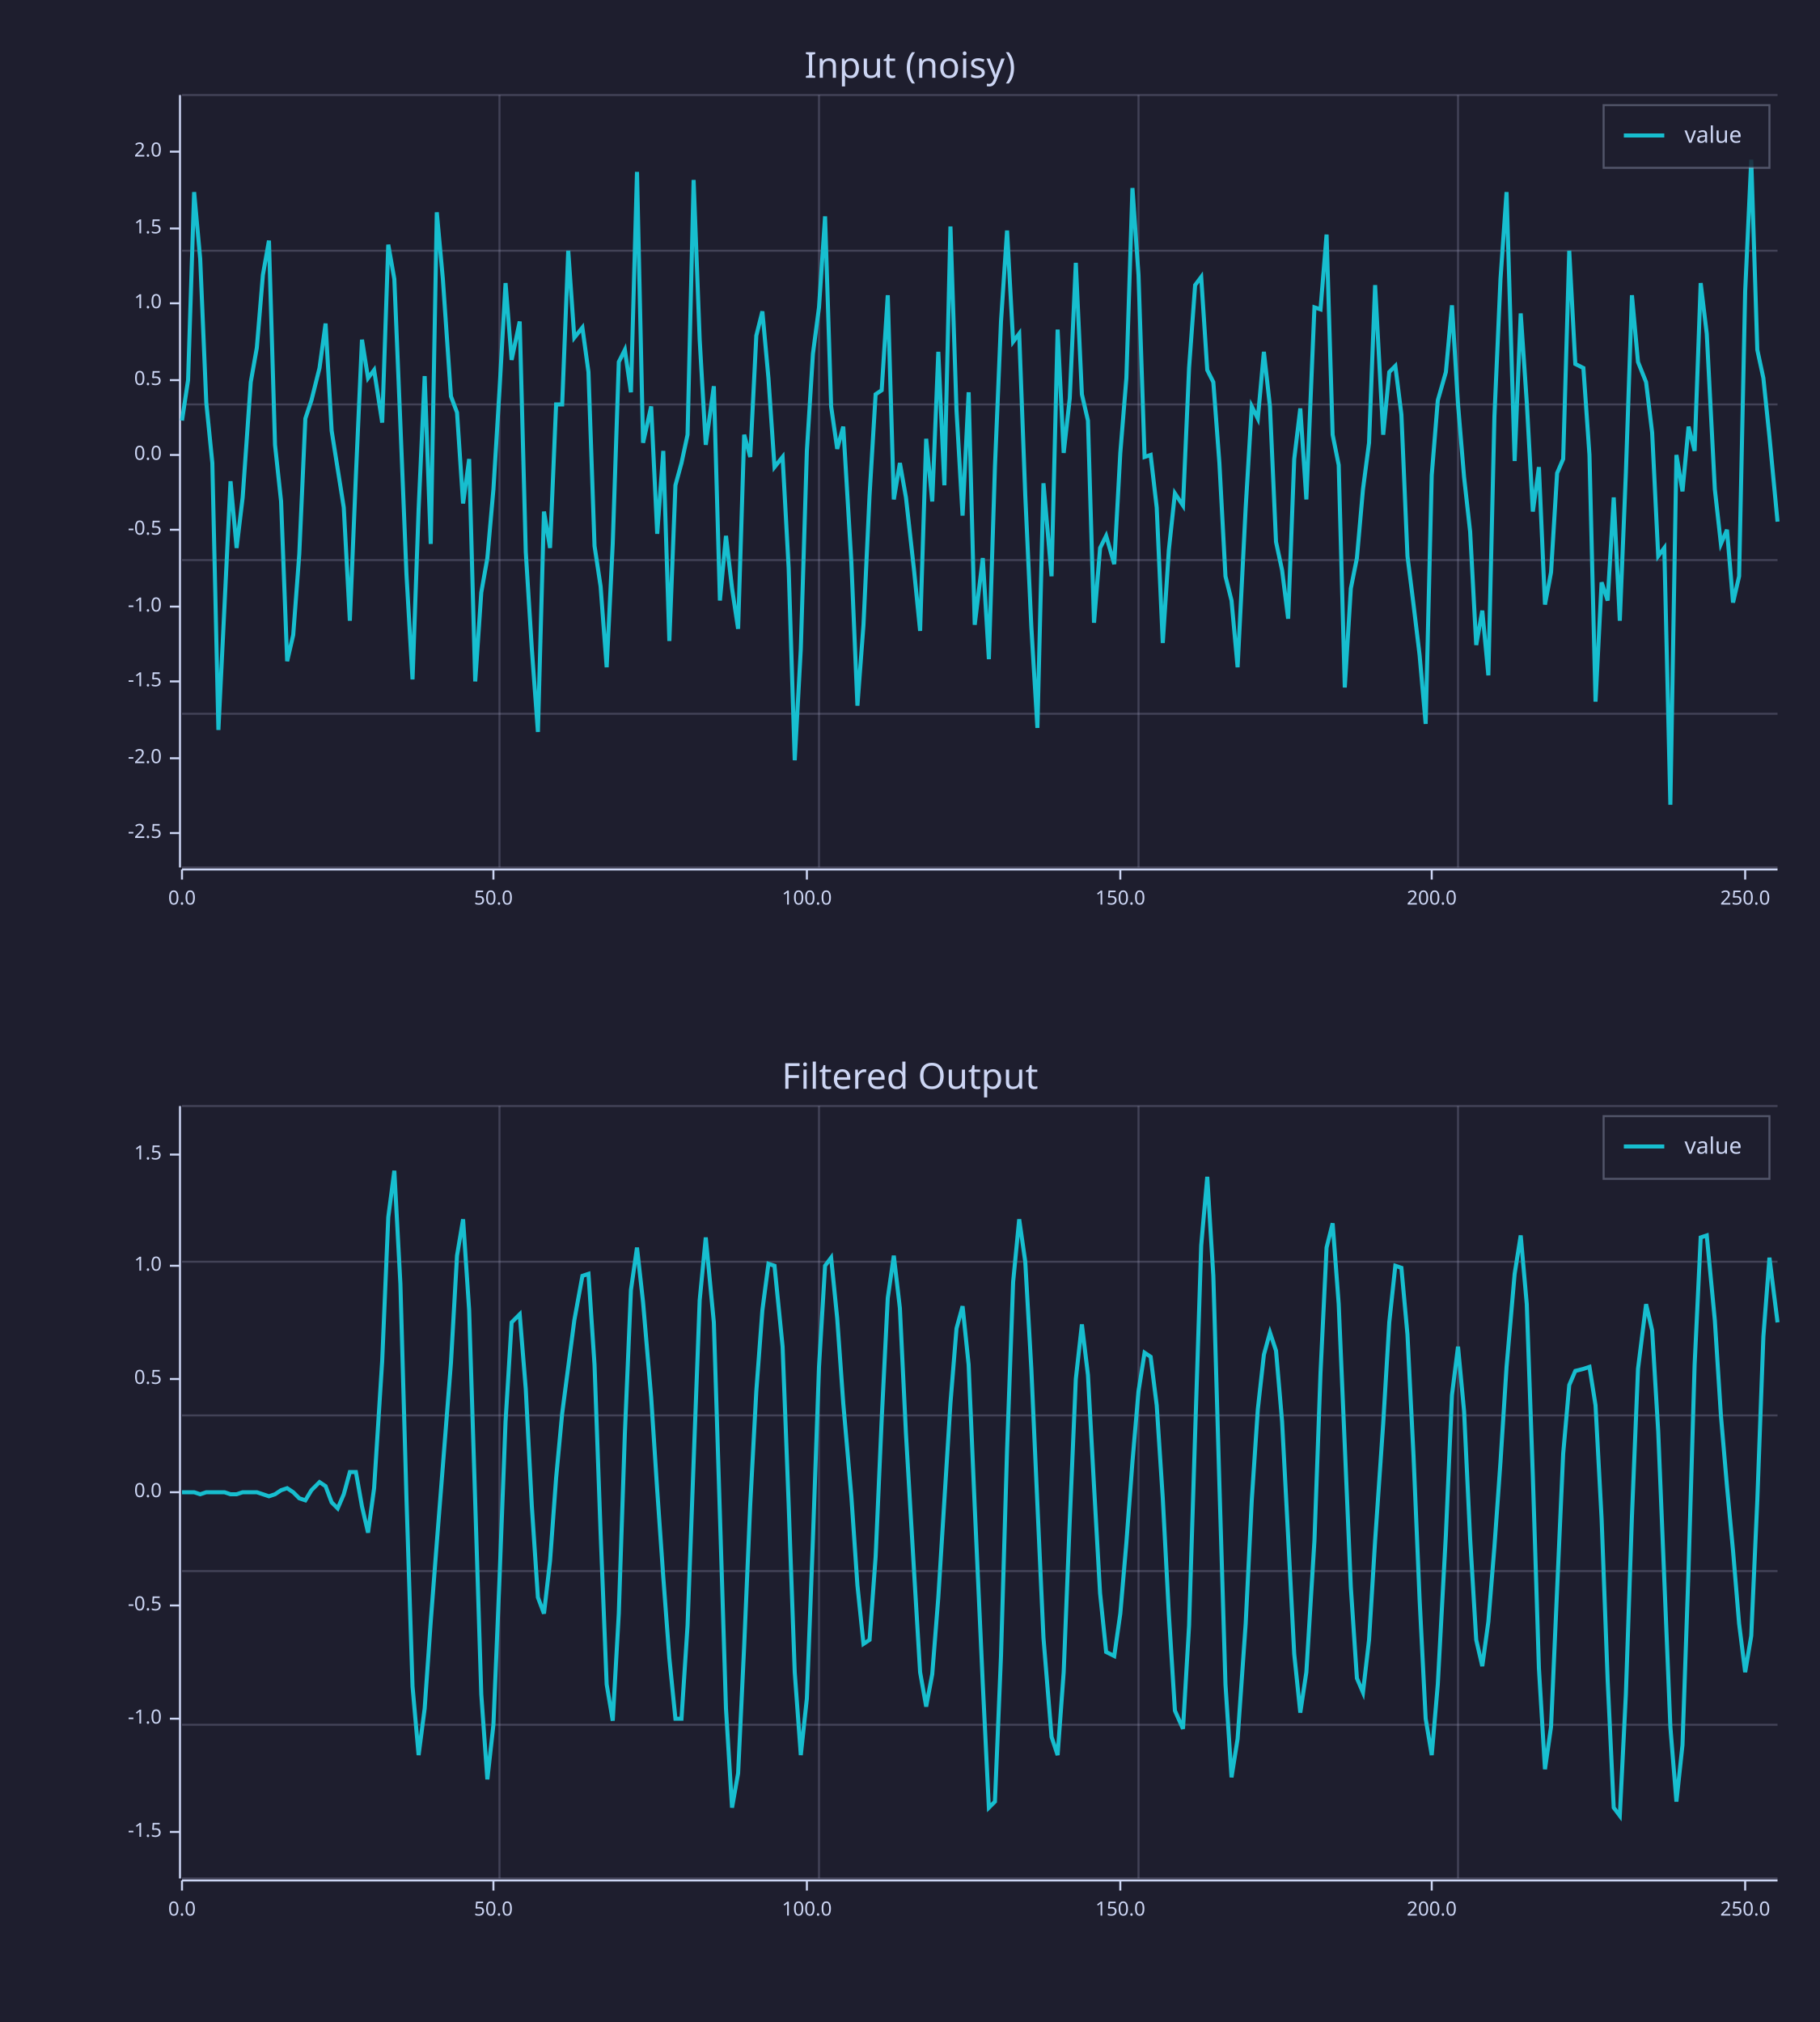
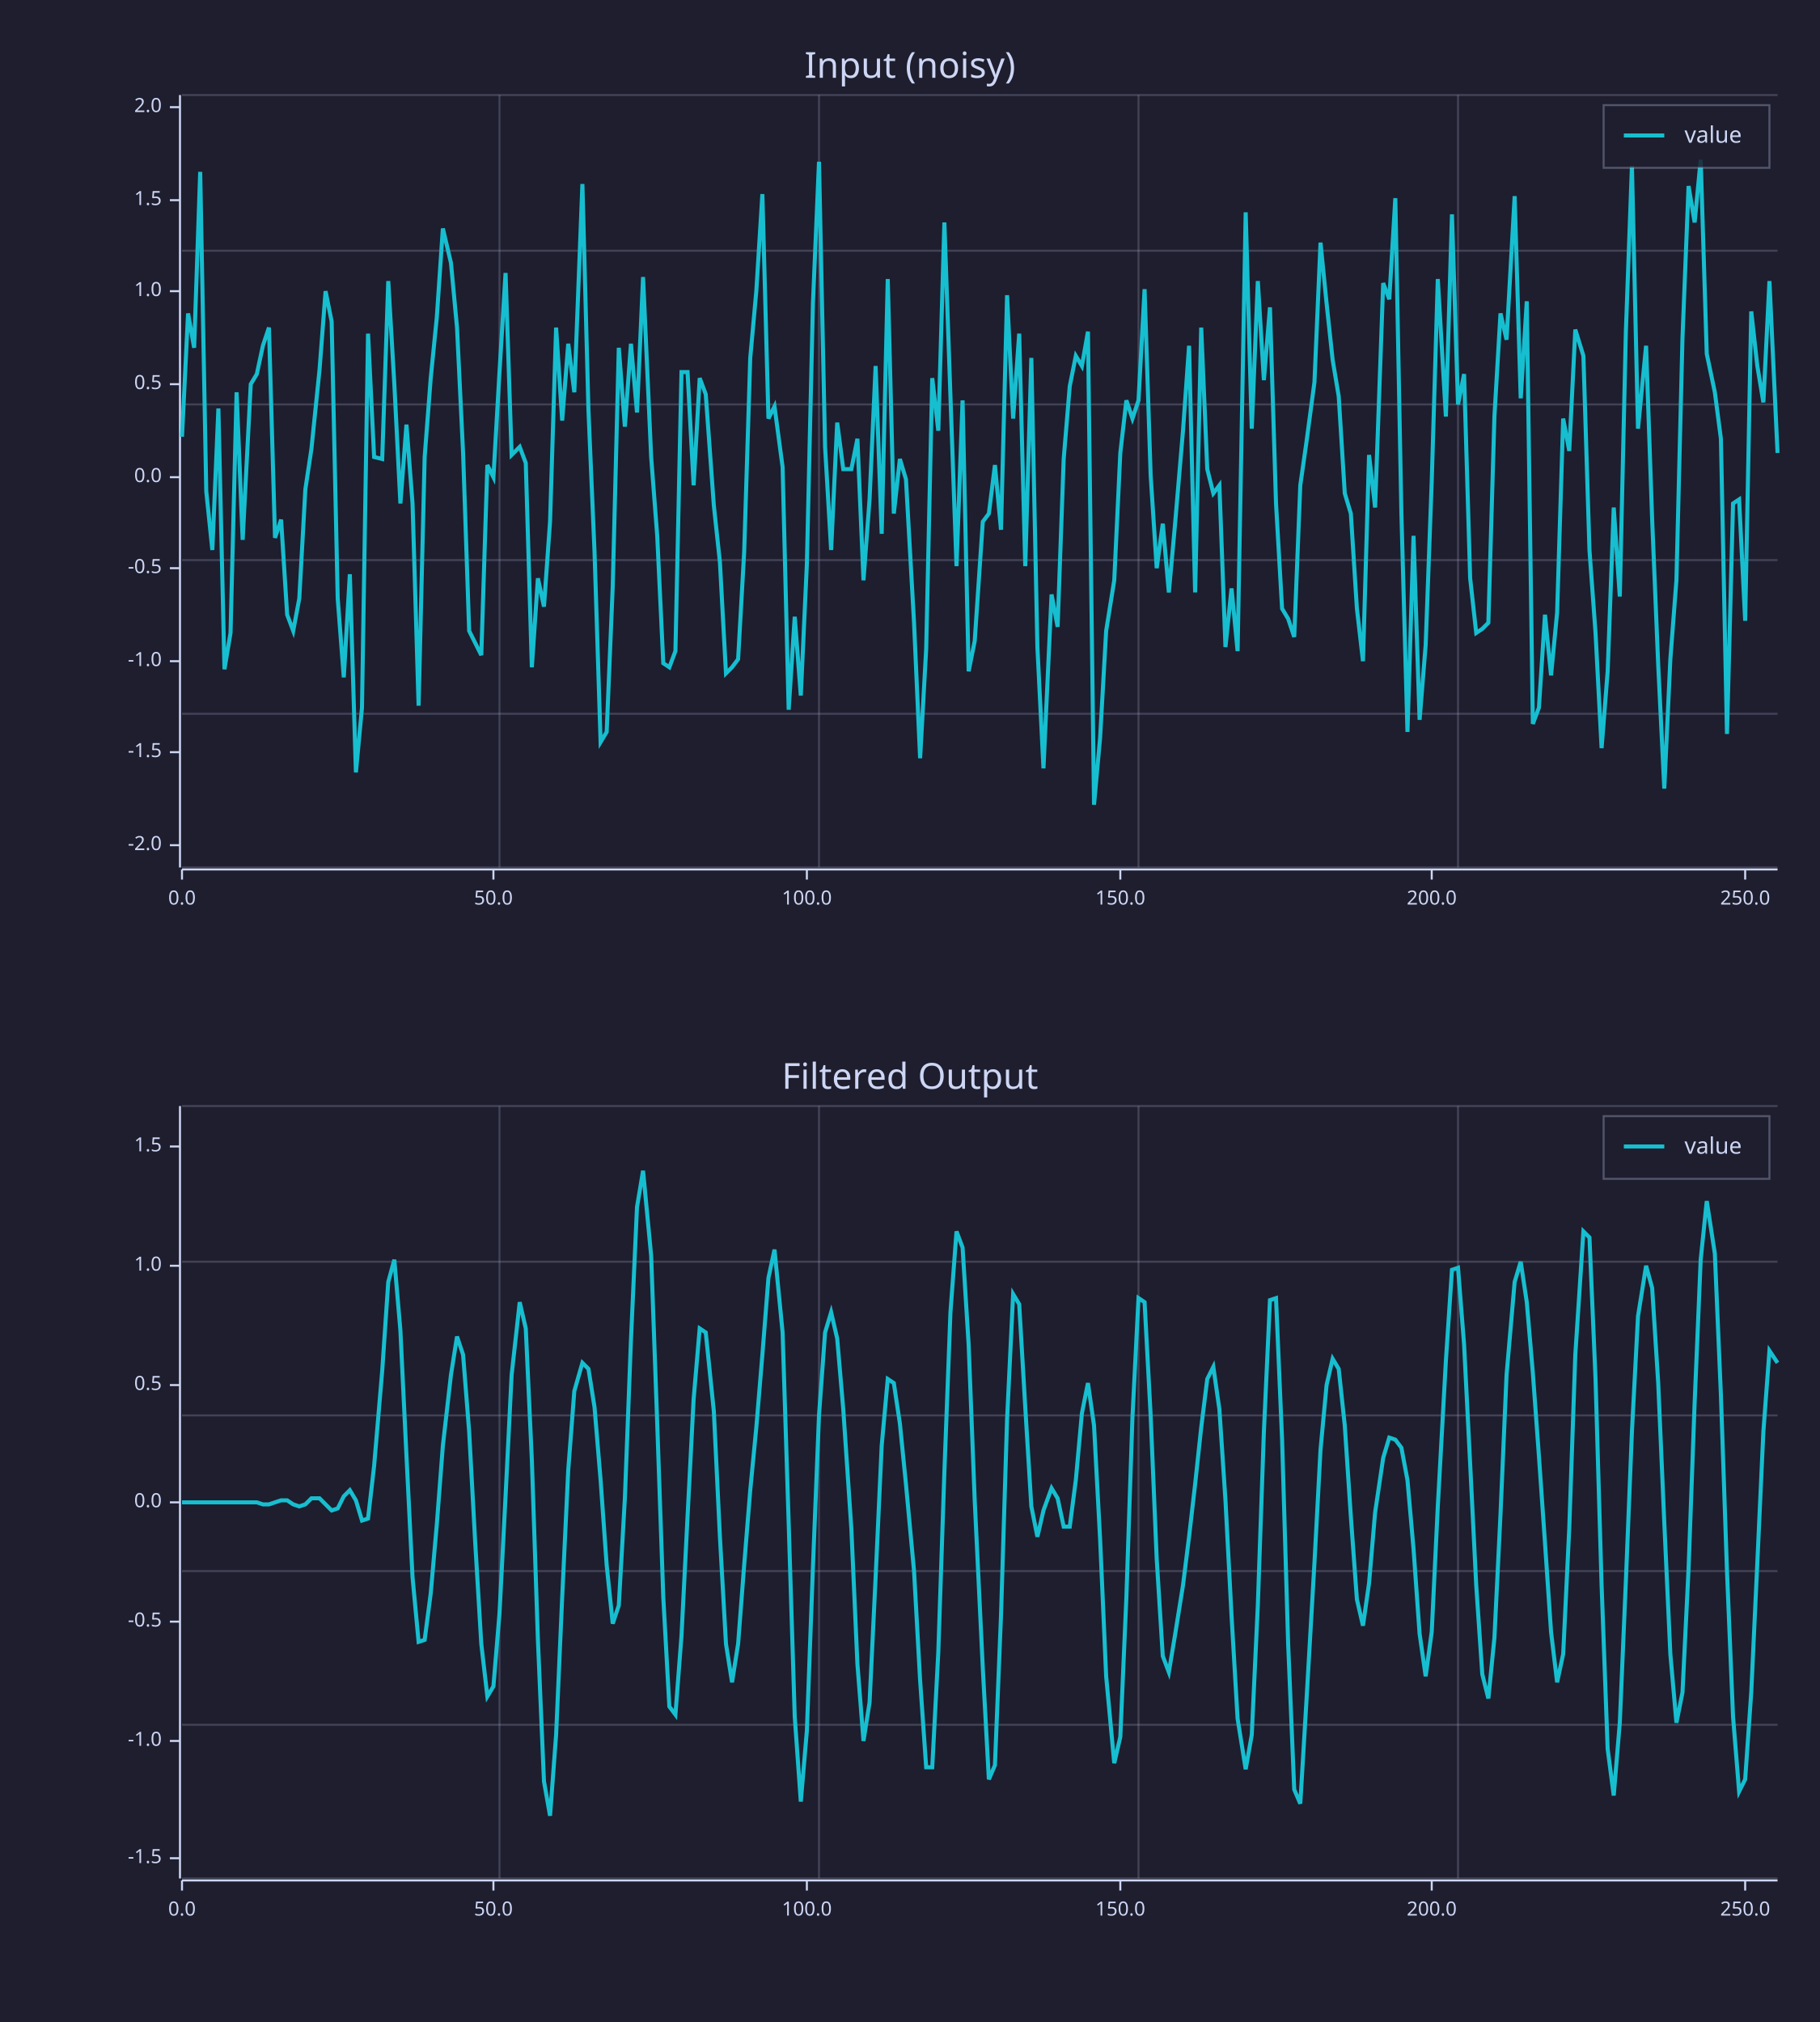
<svg xmlns="http://www.w3.org/2000/svg" width="900" height="1000" viewBox="0 0 900 1000">
  <rect x="0" y="0" width="900" height="1000" opacity="1" fill="#1E1E2E" stroke="none" />
  <text x="450" y="25" dy="0.76em" text-anchor="middle" font-family="sans-serif" font-size="17.742" opacity="1" fill="#CDD6F4">
Input (noisy)
</text>
  <text x="20" y="238" dy="0.76em" text-anchor="middle" font-family="sans-serif" font-size="11.29" opacity="1" fill="#CDD6F4" transform="rotate(270, 20, 238)">

</text>
  <text x="485" y="480" dy="-0.5ex" text-anchor="middle" font-family="sans-serif" font-size="11.29" opacity="1" fill="#CDD6F4">

</text>
  <polyline fill="none" opacity="1" stroke="#CDD6F4" stroke-width="1" points="89,47 89,429 " />
-   <text x="80" y="412" dy="0.5ex" text-anchor="end" font-family="sans-serif" font-size="9.677" opacity="1" fill="#CDD6F4">
- -2.5
- </text>
-   <polyline fill="none" opacity="1" stroke="#CDD6F4" stroke-width="1" points="84,412 89,412 " />
-   <text x="80" y="375" dy="0.5ex" text-anchor="end" font-family="sans-serif" font-size="9.677" opacity="1" fill="#CDD6F4">
+   <text x="80" y="418" dy="0.5ex" text-anchor="end" font-family="sans-serif" font-size="9.677" opacity="1" fill="#CDD6F4">
-2.0
</text>
-   <polyline fill="none" opacity="1" stroke="#CDD6F4" stroke-width="1" points="84,375 89,375 " />
-   <text x="80" y="337" dy="0.5ex" text-anchor="end" font-family="sans-serif" font-size="9.677" opacity="1" fill="#CDD6F4">
+   <polyline fill="none" opacity="1" stroke="#CDD6F4" stroke-width="1" points="84,418 89,418 " />
+   <text x="80" y="372" dy="0.5ex" text-anchor="end" font-family="sans-serif" font-size="9.677" opacity="1" fill="#CDD6F4">
-1.5
</text>
-   <polyline fill="none" opacity="1" stroke="#CDD6F4" stroke-width="1" points="84,337 89,337 " />
-   <text x="80" y="300" dy="0.5ex" text-anchor="end" font-family="sans-serif" font-size="9.677" opacity="1" fill="#CDD6F4">
+   <polyline fill="none" opacity="1" stroke="#CDD6F4" stroke-width="1" points="84,372 89,372 " />
+   <text x="80" y="327" dy="0.5ex" text-anchor="end" font-family="sans-serif" font-size="9.677" opacity="1" fill="#CDD6F4">
-1.0
</text>
-   <polyline fill="none" opacity="1" stroke="#CDD6F4" stroke-width="1" points="84,300 89,300 " />
-   <text x="80" y="262" dy="0.5ex" text-anchor="end" font-family="sans-serif" font-size="9.677" opacity="1" fill="#CDD6F4">
+   <polyline fill="none" opacity="1" stroke="#CDD6F4" stroke-width="1" points="84,327 89,327 " />
+   <text x="80" y="281" dy="0.5ex" text-anchor="end" font-family="sans-serif" font-size="9.677" opacity="1" fill="#CDD6F4">
-0.5
</text>
-   <polyline fill="none" opacity="1" stroke="#CDD6F4" stroke-width="1" points="84,262 89,262 " />
-   <text x="80" y="225" dy="0.5ex" text-anchor="end" font-family="sans-serif" font-size="9.677" opacity="1" fill="#CDD6F4">
+   <polyline fill="none" opacity="1" stroke="#CDD6F4" stroke-width="1" points="84,281 89,281 " />
+   <text x="80" y="236" dy="0.5ex" text-anchor="end" font-family="sans-serif" font-size="9.677" opacity="1" fill="#CDD6F4">
0.0
</text>
-   <polyline fill="none" opacity="1" stroke="#CDD6F4" stroke-width="1" points="84,225 89,225 " />
-   <text x="80" y="188" dy="0.5ex" text-anchor="end" font-family="sans-serif" font-size="9.677" opacity="1" fill="#CDD6F4">
+   <polyline fill="none" opacity="1" stroke="#CDD6F4" stroke-width="1" points="84,236 89,236 " />
+   <text x="80" y="190" dy="0.5ex" text-anchor="end" font-family="sans-serif" font-size="9.677" opacity="1" fill="#CDD6F4">
0.5
</text>
-   <polyline fill="none" opacity="1" stroke="#CDD6F4" stroke-width="1" points="84,188 89,188 " />
-   <text x="80" y="150" dy="0.5ex" text-anchor="end" font-family="sans-serif" font-size="9.677" opacity="1" fill="#CDD6F4">
+   <polyline fill="none" opacity="1" stroke="#CDD6F4" stroke-width="1" points="84,190 89,190 " />
+   <text x="80" y="144" dy="0.5ex" text-anchor="end" font-family="sans-serif" font-size="9.677" opacity="1" fill="#CDD6F4">
1.0
</text>
-   <polyline fill="none" opacity="1" stroke="#CDD6F4" stroke-width="1" points="84,150 89,150 " />
-   <text x="80" y="113" dy="0.5ex" text-anchor="end" font-family="sans-serif" font-size="9.677" opacity="1" fill="#CDD6F4">
+   <polyline fill="none" opacity="1" stroke="#CDD6F4" stroke-width="1" points="84,144 89,144 " />
+   <text x="80" y="99" dy="0.5ex" text-anchor="end" font-family="sans-serif" font-size="9.677" opacity="1" fill="#CDD6F4">
1.5
</text>
-   <polyline fill="none" opacity="1" stroke="#CDD6F4" stroke-width="1" points="84,113 89,113 " />
-   <text x="80" y="75" dy="0.5ex" text-anchor="end" font-family="sans-serif" font-size="9.677" opacity="1" fill="#CDD6F4">
+   <polyline fill="none" opacity="1" stroke="#CDD6F4" stroke-width="1" points="84,99 89,99 " />
+   <text x="80" y="53" dy="0.5ex" text-anchor="end" font-family="sans-serif" font-size="9.677" opacity="1" fill="#CDD6F4">
2.0
</text>
-   <polyline fill="none" opacity="1" stroke="#CDD6F4" stroke-width="1" points="84,75 89,75 " />
+   <polyline fill="none" opacity="1" stroke="#CDD6F4" stroke-width="1" points="84,53 89,53 " />
  <polyline fill="none" opacity="1" stroke="#CDD6F4" stroke-width="1" points="90,430 879,430 " />
  <text x="90" y="440" dy="0.76em" text-anchor="middle" font-family="sans-serif" font-size="9.677" opacity="1" fill="#CDD6F4">
0.0
</text>
  <polyline fill="none" opacity="1" stroke="#CDD6F4" stroke-width="1" points="90,430 90,435 " />
  <text x="244" y="440" dy="0.76em" text-anchor="middle" font-family="sans-serif" font-size="9.677" opacity="1" fill="#CDD6F4">
50.0
</text>
  <polyline fill="none" opacity="1" stroke="#CDD6F4" stroke-width="1" points="244,430 244,435 " />
  <text x="399" y="440" dy="0.76em" text-anchor="middle" font-family="sans-serif" font-size="9.677" opacity="1" fill="#CDD6F4">
100.0
</text>
  <polyline fill="none" opacity="1" stroke="#CDD6F4" stroke-width="1" points="399,430 399,435 " />
  <text x="554" y="440" dy="0.76em" text-anchor="middle" font-family="sans-serif" font-size="9.677" opacity="1" fill="#CDD6F4">
150.0
</text>
  <polyline fill="none" opacity="1" stroke="#CDD6F4" stroke-width="1" points="554,430 554,435 " />
  <text x="708" y="440" dy="0.76em" text-anchor="middle" font-family="sans-serif" font-size="9.677" opacity="1" fill="#CDD6F4">
200.0
</text>
  <polyline fill="none" opacity="1" stroke="#CDD6F4" stroke-width="1" points="708,430 708,435 " />
  <text x="863" y="440" dy="0.76em" text-anchor="middle" font-family="sans-serif" font-size="9.677" opacity="1" fill="#CDD6F4">
250.0
</text>
  <polyline fill="none" opacity="1" stroke="#CDD6F4" stroke-width="1" points="863,430 863,435 " />
  <polyline fill="none" opacity="0.3" stroke="#9696B4" stroke-width="1" points="90,429 879,429 " />
  <polyline fill="none" opacity="0.3" stroke="#9696B4" stroke-width="1" points="90,353 879,353 " />
  <polyline fill="none" opacity="0.3" stroke="#9696B4" stroke-width="1" points="90,277 879,277 " />
  <polyline fill="none" opacity="0.3" stroke="#9696B4" stroke-width="1" points="90,200 879,200 " />
  <polyline fill="none" opacity="0.3" stroke="#9696B4" stroke-width="1" points="90,124 879,124 " />
  <polyline fill="none" opacity="0.3" stroke="#9696B4" stroke-width="1" points="90,47 879,47 " />
  <polyline fill="none" opacity="0.3" stroke="#9696B4" stroke-width="1" points="247,429 247,47 " />
  <polyline fill="none" opacity="0.3" stroke="#9696B4" stroke-width="1" points="405,429 405,47 " />
  <polyline fill="none" opacity="0.3" stroke="#9696B4" stroke-width="1" points="563,429 563,47 " />
  <polyline fill="none" opacity="0.3" stroke="#9696B4" stroke-width="1" points="721,429 721,47 " />
-   <polyline fill="none" opacity="1" stroke="#17BECF" stroke-width="2" points="90,208 93,188 96,95 99,128 102,199 105,229 108,361 111,300 114,238 117,271 120,246 124,189 127,172 130,136 133,119 136,220 139,248 142,327 145,314 148,274 151,207 154,198 158,182 161,160 164,213 167,232 170,251 173,307 176,235 179,168 182,187 185,183 189,209 192,121 195,138 198,210 201,284 204,336 207,252 210,186 213,269 216,105 219,138 223,196 226,204 229,249 232,227 235,337 238,293 241,276 244,242 247,193 250,140 253,178 257,159 260,273 263,321 266,362 269,253 272,271 275,200 278,200 281,124 284,167 288,162 291,184 294,270 297,290 300,330 303,269 306,179 309,173 312,194 315,85 318,219 322,201 325,264 328,223 331,317 334,240 337,229 340,215 343,89 346,168 349,220 353,191 356,297 359,265 362,291 365,311 368,215 371,226 374,166 377,154 380,187 383,231 387,226 390,281 393,376 396,321 399,223 402,175 405,152 408,107 411,201 414,222 417,211 421,278 424,349 427,309 430,245 433,195 436,193 439,146 442,247 445,229 448,246 452,282 455,312 458,217 461,248 464,174 467,240 470,112 473,203 476,255 479,194 482,309 486,276 489,326 492,231 495,159 498,114 501,169 504,165 507,245 510,310 513,360 516,239 520,285 523,163 526,224 529,197 532,130 535,195 538,208 541,308 544,271 547,265 551,279 554,224 557,187 560,93 563,136 566,226 569,225 572,251 575,318 578,272 581,244 585,250 588,182 591,141 594,137 597,183 600,189 603,229 606,285 609,297 612,330 616,251 619,201 622,207 625,174 628,201 631,268 634,282 637,306 640,227 643,202 646,247 650,152 653,153 656,116 659,215 662,230 665,340 668,291 671,276 674,242 677,219 680,141 684,215 687,184 690,181 693,205 696,275 699,299 702,324 705,358 708,235 711,198 715,184 718,151 721,200 724,236 727,263 730,319 733,302 736,334 739,206 742,138 745,95 749,228 752,155 755,199 758,253 761,231 764,299 767,283 770,234 773,227 776,124 779,180 783,182 786,225 789,347 792,288 795,297 798,246 801,307 804,234 807,146 810,179 814,189 817,214 820,275 823,271 826,398 829,225 832,243 835,211 838,223 841,140 844,165 848,242 851,269 854,262 857,298 860,285 863,144 866,79 869,173 872,187 875,216 879,258 " />
+   <polyline fill="none" opacity="1" stroke="#17BECF" stroke-width="2" points="90,216 93,155 96,172 99,85 102,243 105,272 108,202 111,331 114,313 117,194 120,267 124,190 127,185 130,171 133,162 136,266 139,257 142,304 145,312 148,296 151,242 154,222 158,183 161,144 164,159 167,296 170,335 173,284 176,382 179,350 182,165 185,226 189,227 192,139 195,190 198,249 201,210 204,249 207,349 210,226 213,187 216,157 219,113 223,130 226,162 229,224 232,312 235,318 238,324 241,230 244,236 247,184 250,135 253,225 257,221 260,229 263,330 266,286 269,300 272,258 275,162 278,208 281,170 284,194 288,91 291,203 294,273 297,367 300,362 303,290 306,172 309,211 312,170 315,204 318,137 322,226 325,265 328,328 331,330 334,322 337,184 340,184 343,240 346,187 349,195 353,250 356,278 359,333 362,330 365,326 368,273 371,177 374,144 377,96 380,207 383,201 387,231 390,351 393,305 396,344 399,279 402,150 405,80 408,221 411,272 414,209 417,232 421,232 424,217 427,287 430,247 433,181 436,264 439,138 442,254 445,227 448,237 452,308 455,375 458,321 461,187 464,213 467,110 470,196 473,280 476,198 479,332 482,317 486,258 489,254 492,230 495,262 498,146 501,207 504,165 507,280 510,177 513,320 516,380 520,294 523,310 526,227 529,191 532,176 535,181 538,164 541,398 544,365 547,312 551,287 554,224 557,198 560,207 563,198 566,143 569,235 572,281 575,259 578,293 581,260 585,213 588,171 591,293 594,162 597,232 600,244 603,240 606,320 609,291 612,322 616,105 619,212 622,139 625,188 628,152 631,249 634,301 637,306 640,315 643,240 646,219 650,189 653,120 656,150 659,178 662,196 665,244 668,254 671,301 674,327 677,225 680,251 684,140 687,148 690,98 693,254 696,362 699,265 702,356 705,319 708,238 711,138 715,206 718,106 721,200 724,185 727,286 730,313 733,311 736,308 739,206 742,155 745,168 749,97 752,197 755,149 758,358 761,350 764,304 767,334 770,303 773,207 776,223 779,163 783,176 786,272 789,313 792,370 795,332 798,251 801,295 804,164 807,82 810,212 814,171 817,257 820,329 823,390 826,326 829,287 832,167 835,92 838,110 841,79 844,175 848,194 851,217 854,363 857,249 860,247 863,307 866,154 869,181 872,199 875,139 879,224 " />
  <rect x="793" y="52" width="82" height="31" opacity="0.85" fill="#1E1E2E" stroke="none" />
  <rect x="793" y="52" width="82" height="31" opacity="0.3" fill="none" stroke="#CDD6F4" />
  <text x="833" y="62" dy="0.76em" text-anchor="start" font-family="sans-serif" font-size="11.29" opacity="1" fill="#CDD6F4">
value
</text>
  <polyline fill="none" opacity="1" stroke="#17BECF" stroke-width="2" points="803,67 823,67 " />
  <text x="450" y="525" dy="0.76em" text-anchor="middle" font-family="sans-serif" font-size="17.742" opacity="1" fill="#CDD6F4">
Filtered Output
</text>
  <text x="20" y="738" dy="0.76em" text-anchor="middle" font-family="sans-serif" font-size="11.29" opacity="1" fill="#CDD6F4" transform="rotate(270, 20, 738)">

</text>
  <text x="485" y="980" dy="-0.5ex" text-anchor="middle" font-family="sans-serif" font-size="11.29" opacity="1" fill="#CDD6F4">

</text>
  <polyline fill="none" opacity="1" stroke="#CDD6F4" stroke-width="1" points="89,547 89,929 " />
-   <text x="80" y="906" dy="0.5ex" text-anchor="end" font-family="sans-serif" font-size="9.677" opacity="1" fill="#CDD6F4">
+   <text x="80" y="919" dy="0.5ex" text-anchor="end" font-family="sans-serif" font-size="9.677" opacity="1" fill="#CDD6F4">
-1.5
</text>
-   <polyline fill="none" opacity="1" stroke="#CDD6F4" stroke-width="1" points="84,906 89,906 " />
-   <text x="80" y="850" dy="0.5ex" text-anchor="end" font-family="sans-serif" font-size="9.677" opacity="1" fill="#CDD6F4">
+   <polyline fill="none" opacity="1" stroke="#CDD6F4" stroke-width="1" points="84,919 89,919 " />
+   <text x="80" y="861" dy="0.5ex" text-anchor="end" font-family="sans-serif" font-size="9.677" opacity="1" fill="#CDD6F4">
-1.0
</text>
-   <polyline fill="none" opacity="1" stroke="#CDD6F4" stroke-width="1" points="84,850 89,850 " />
-   <text x="80" y="794" dy="0.5ex" text-anchor="end" font-family="sans-serif" font-size="9.677" opacity="1" fill="#CDD6F4">
+   <polyline fill="none" opacity="1" stroke="#CDD6F4" stroke-width="1" points="84,861 89,861 " />
+   <text x="80" y="802" dy="0.5ex" text-anchor="end" font-family="sans-serif" font-size="9.677" opacity="1" fill="#CDD6F4">
-0.5
</text>
-   <polyline fill="none" opacity="1" stroke="#CDD6F4" stroke-width="1" points="84,794 89,794 " />
-   <text x="80" y="738" dy="0.5ex" text-anchor="end" font-family="sans-serif" font-size="9.677" opacity="1" fill="#CDD6F4">
+   <polyline fill="none" opacity="1" stroke="#CDD6F4" stroke-width="1" points="84,802 89,802 " />
+   <text x="80" y="743" dy="0.5ex" text-anchor="end" font-family="sans-serif" font-size="9.677" opacity="1" fill="#CDD6F4">
0.0
</text>
-   <polyline fill="none" opacity="1" stroke="#CDD6F4" stroke-width="1" points="84,738 89,738 " />
-   <text x="80" y="682" dy="0.5ex" text-anchor="end" font-family="sans-serif" font-size="9.677" opacity="1" fill="#CDD6F4">
+   <polyline fill="none" opacity="1" stroke="#CDD6F4" stroke-width="1" points="84,743 89,743 " />
+   <text x="80" y="685" dy="0.5ex" text-anchor="end" font-family="sans-serif" font-size="9.677" opacity="1" fill="#CDD6F4">
0.5
</text>
-   <polyline fill="none" opacity="1" stroke="#CDD6F4" stroke-width="1" points="84,682 89,682 " />
+   <polyline fill="none" opacity="1" stroke="#CDD6F4" stroke-width="1" points="84,685 89,685 " />
  <text x="80" y="626" dy="0.5ex" text-anchor="end" font-family="sans-serif" font-size="9.677" opacity="1" fill="#CDD6F4">
1.0
</text>
  <polyline fill="none" opacity="1" stroke="#CDD6F4" stroke-width="1" points="84,626 89,626 " />
-   <text x="80" y="571" dy="0.5ex" text-anchor="end" font-family="sans-serif" font-size="9.677" opacity="1" fill="#CDD6F4">
+   <text x="80" y="567" dy="0.5ex" text-anchor="end" font-family="sans-serif" font-size="9.677" opacity="1" fill="#CDD6F4">
1.5
</text>
-   <polyline fill="none" opacity="1" stroke="#CDD6F4" stroke-width="1" points="84,571 89,571 " />
+   <polyline fill="none" opacity="1" stroke="#CDD6F4" stroke-width="1" points="84,567 89,567 " />
  <polyline fill="none" opacity="1" stroke="#CDD6F4" stroke-width="1" points="90,930 879,930 " />
  <text x="90" y="940" dy="0.76em" text-anchor="middle" font-family="sans-serif" font-size="9.677" opacity="1" fill="#CDD6F4">
0.0
</text>
  <polyline fill="none" opacity="1" stroke="#CDD6F4" stroke-width="1" points="90,930 90,935 " />
  <text x="244" y="940" dy="0.76em" text-anchor="middle" font-family="sans-serif" font-size="9.677" opacity="1" fill="#CDD6F4">
50.0
</text>
  <polyline fill="none" opacity="1" stroke="#CDD6F4" stroke-width="1" points="244,930 244,935 " />
  <text x="399" y="940" dy="0.76em" text-anchor="middle" font-family="sans-serif" font-size="9.677" opacity="1" fill="#CDD6F4">
100.0
</text>
  <polyline fill="none" opacity="1" stroke="#CDD6F4" stroke-width="1" points="399,930 399,935 " />
  <text x="554" y="940" dy="0.76em" text-anchor="middle" font-family="sans-serif" font-size="9.677" opacity="1" fill="#CDD6F4">
150.0
</text>
  <polyline fill="none" opacity="1" stroke="#CDD6F4" stroke-width="1" points="554,930 554,935 " />
  <text x="708" y="940" dy="0.76em" text-anchor="middle" font-family="sans-serif" font-size="9.677" opacity="1" fill="#CDD6F4">
200.0
</text>
  <polyline fill="none" opacity="1" stroke="#CDD6F4" stroke-width="1" points="708,930 708,935 " />
  <text x="863" y="940" dy="0.76em" text-anchor="middle" font-family="sans-serif" font-size="9.677" opacity="1" fill="#CDD6F4">
250.0
</text>
  <polyline fill="none" opacity="1" stroke="#CDD6F4" stroke-width="1" points="863,930 863,935 " />
  <polyline fill="none" opacity="0.3" stroke="#9696B4" stroke-width="1" points="90,929 879,929 " />
  <polyline fill="none" opacity="0.3" stroke="#9696B4" stroke-width="1" points="90,853 879,853 " />
  <polyline fill="none" opacity="0.3" stroke="#9696B4" stroke-width="1" points="90,777 879,777 " />
  <polyline fill="none" opacity="0.3" stroke="#9696B4" stroke-width="1" points="90,700 879,700 " />
  <polyline fill="none" opacity="0.3" stroke="#9696B4" stroke-width="1" points="90,624 879,624 " />
  <polyline fill="none" opacity="0.3" stroke="#9696B4" stroke-width="1" points="90,547 879,547 " />
  <polyline fill="none" opacity="0.3" stroke="#9696B4" stroke-width="1" points="247,929 247,547 " />
  <polyline fill="none" opacity="0.3" stroke="#9696B4" stroke-width="1" points="405,929 405,547 " />
  <polyline fill="none" opacity="0.3" stroke="#9696B4" stroke-width="1" points="563,929 563,547 " />
  <polyline fill="none" opacity="0.3" stroke="#9696B4" stroke-width="1" points="721,929 721,547 " />
-   <polyline fill="none" opacity="1" stroke="#17BECF" stroke-width="2" points="90,738 93,738 96,738 99,739 102,738 105,738 108,738 111,738 114,739 117,739 120,738 124,738 127,738 130,739 133,740 136,739 139,737 142,736 145,738 148,741 151,742 154,737 158,733 161,735 164,743 167,746 170,739 173,728 176,728 179,745 182,758 185,736 189,673 192,602 195,579 198,635 201,741 204,834 207,868 210,845 213,802 216,763 219,725 223,674 226,621 229,603 232,648 235,743 238,838 241,880 244,853 247,781 250,703 253,654 257,650 260,687 263,745 266,790 269,798 272,772 275,731 278,699 281,676 284,653 288,631 291,630 294,675 297,758 300,833 303,851 306,798 309,709 312,638 315,617 318,644 322,691 325,737 328,780 331,820 334,850 337,850 340,804 343,723 346,643 349,612 353,654 356,749 359,845 362,894 365,877 368,814 371,744 374,688 377,648 380,625 383,626 387,666 390,744 393,827 396,868 399,840 402,761 405,676 408,626 411,622 414,652 417,694 421,740 424,784 427,813 430,811 433,770 436,702 439,642 442,621 445,647 448,709 452,777 455,827 458,844 461,828 464,790 467,742 470,694 473,657 476,646 479,675 482,745 486,833 489,894 492,891 495,819 498,717 501,634 504,603 507,624 510,677 513,744 516,810 520,859 523,868 526,827 529,752 532,682 535,655 538,680 541,735 544,788 547,817 551,819 554,798 557,763 560,723 563,688 566,669 569,671 572,695 575,741 578,798 581,846 585,855 588,804 591,709 594,616 597,582 600,631 603,734 606,833 609,879 612,860 616,803 619,742 622,697 625,670 628,659 631,668 634,703 637,760 640,818 643,847 646,827 650,762 653,679 656,617 659,605 662,645 665,715 668,785 671,830 674,837 677,811 680,762 684,704 687,654 690,626 693,627 696,660 699,720 702,791 705,850 708,868 711,833 715,759 718,690 721,666 724,698 727,761 730,811 733,824 736,802 739,765 742,723 745,676 749,630 752,611 755,645 758,730 761,825 764,875 767,854 770,786 773,719 776,685 779,678 783,677 786,676 789,695 792,751 795,831 798,894 801,898 804,838 807,750 810,677 814,645 817,658 820,708 823,781 826,854 829,891 832,863 835,776 838,675 841,612 844,611 848,653 851,700 854,735 857,767 860,803 863,827 866,809 869,742 872,661 875,622 879,654 " />
+   <polyline fill="none" opacity="1" stroke="#17BECF" stroke-width="2" points="90,743 93,743 96,743 99,743 102,743 105,743 108,743 111,743 114,743 117,743 120,743 124,743 127,743 130,744 133,744 136,743 139,742 142,742 145,744 148,745 151,744 154,741 158,741 161,744 164,747 167,746 170,740 173,737 176,742 179,752 182,751 185,725 189,678 192,634 195,623 198,658 201,720 204,780 207,812 210,811 213,788 216,754 219,715 223,680 226,661 229,670 232,708 235,763 238,813 241,839 244,834 247,798 250,740 253,680 257,644 260,657 263,722 266,811 269,881 272,898 275,858 278,790 281,727 284,688 288,674 291,677 294,696 297,732 300,774 303,803 306,794 309,741 312,663 315,597 318,579 322,621 325,704 328,790 331,844 334,848 337,809 340,750 343,692 346,657 349,659 353,698 356,760 359,813 362,832 365,813 368,774 371,737 374,706 377,670 380,632 383,618 387,659 390,753 393,849 396,891 399,856 402,775 405,700 408,659 411,649 414,662 417,697 421,756 424,823 427,861 430,842 433,780 436,715 439,682 442,684 445,704 448,734 452,777 455,831 458,874 461,874 464,817 467,728 470,649 473,609 476,617 479,665 482,742 486,825 489,880 492,873 495,799 498,702 501,640 504,645 507,696 510,745 513,760 516,747 520,736 523,741 526,755 529,755 532,732 535,699 538,684 541,705 544,761 547,829 551,872 554,859 557,790 560,701 563,642 566,644 569,700 572,771 575,819 578,827 581,809 585,784 588,760 591,734 594,706 597,682 600,676 603,697 606,742 609,799 612,850 616,875 619,858 622,794 625,708 628,643 631,642 634,712 637,813 640,885 643,892 646,842 650,773 653,717 656,685 659,672 662,677 665,705 668,750 671,791 674,804 677,783 680,748 684,721 687,711 690,712 693,716 696,732 699,766 702,808 705,829 708,807 711,745 715,673 718,628 721,627 724,665 727,724 730,784 733,828 736,840 739,810 742,749 745,680 749,634 752,624 755,644 758,679 761,720 764,763 767,807 770,832 773,818 776,756 779,670 783,609 786,612 789,682 792,784 795,865 798,888 801,852 804,782 807,708 810,651 814,626 817,637 820,684 823,753 826,818 829,852 832,837 835,776 838,694 841,623 844,594 848,620 851,690 854,777 857,849 860,886 863,880 866,837 869,773 872,708 875,668 879,674 " />
  <rect x="793" y="552" width="82" height="31" opacity="0.85" fill="#1E1E2E" stroke="none" />
  <rect x="793" y="552" width="82" height="31" opacity="0.3" fill="none" stroke="#CDD6F4" />
  <text x="833" y="562" dy="0.76em" text-anchor="start" font-family="sans-serif" font-size="11.29" opacity="1" fill="#CDD6F4">
value
</text>
  <polyline fill="none" opacity="1" stroke="#17BECF" stroke-width="2" points="803,567 823,567 " />
</svg>
